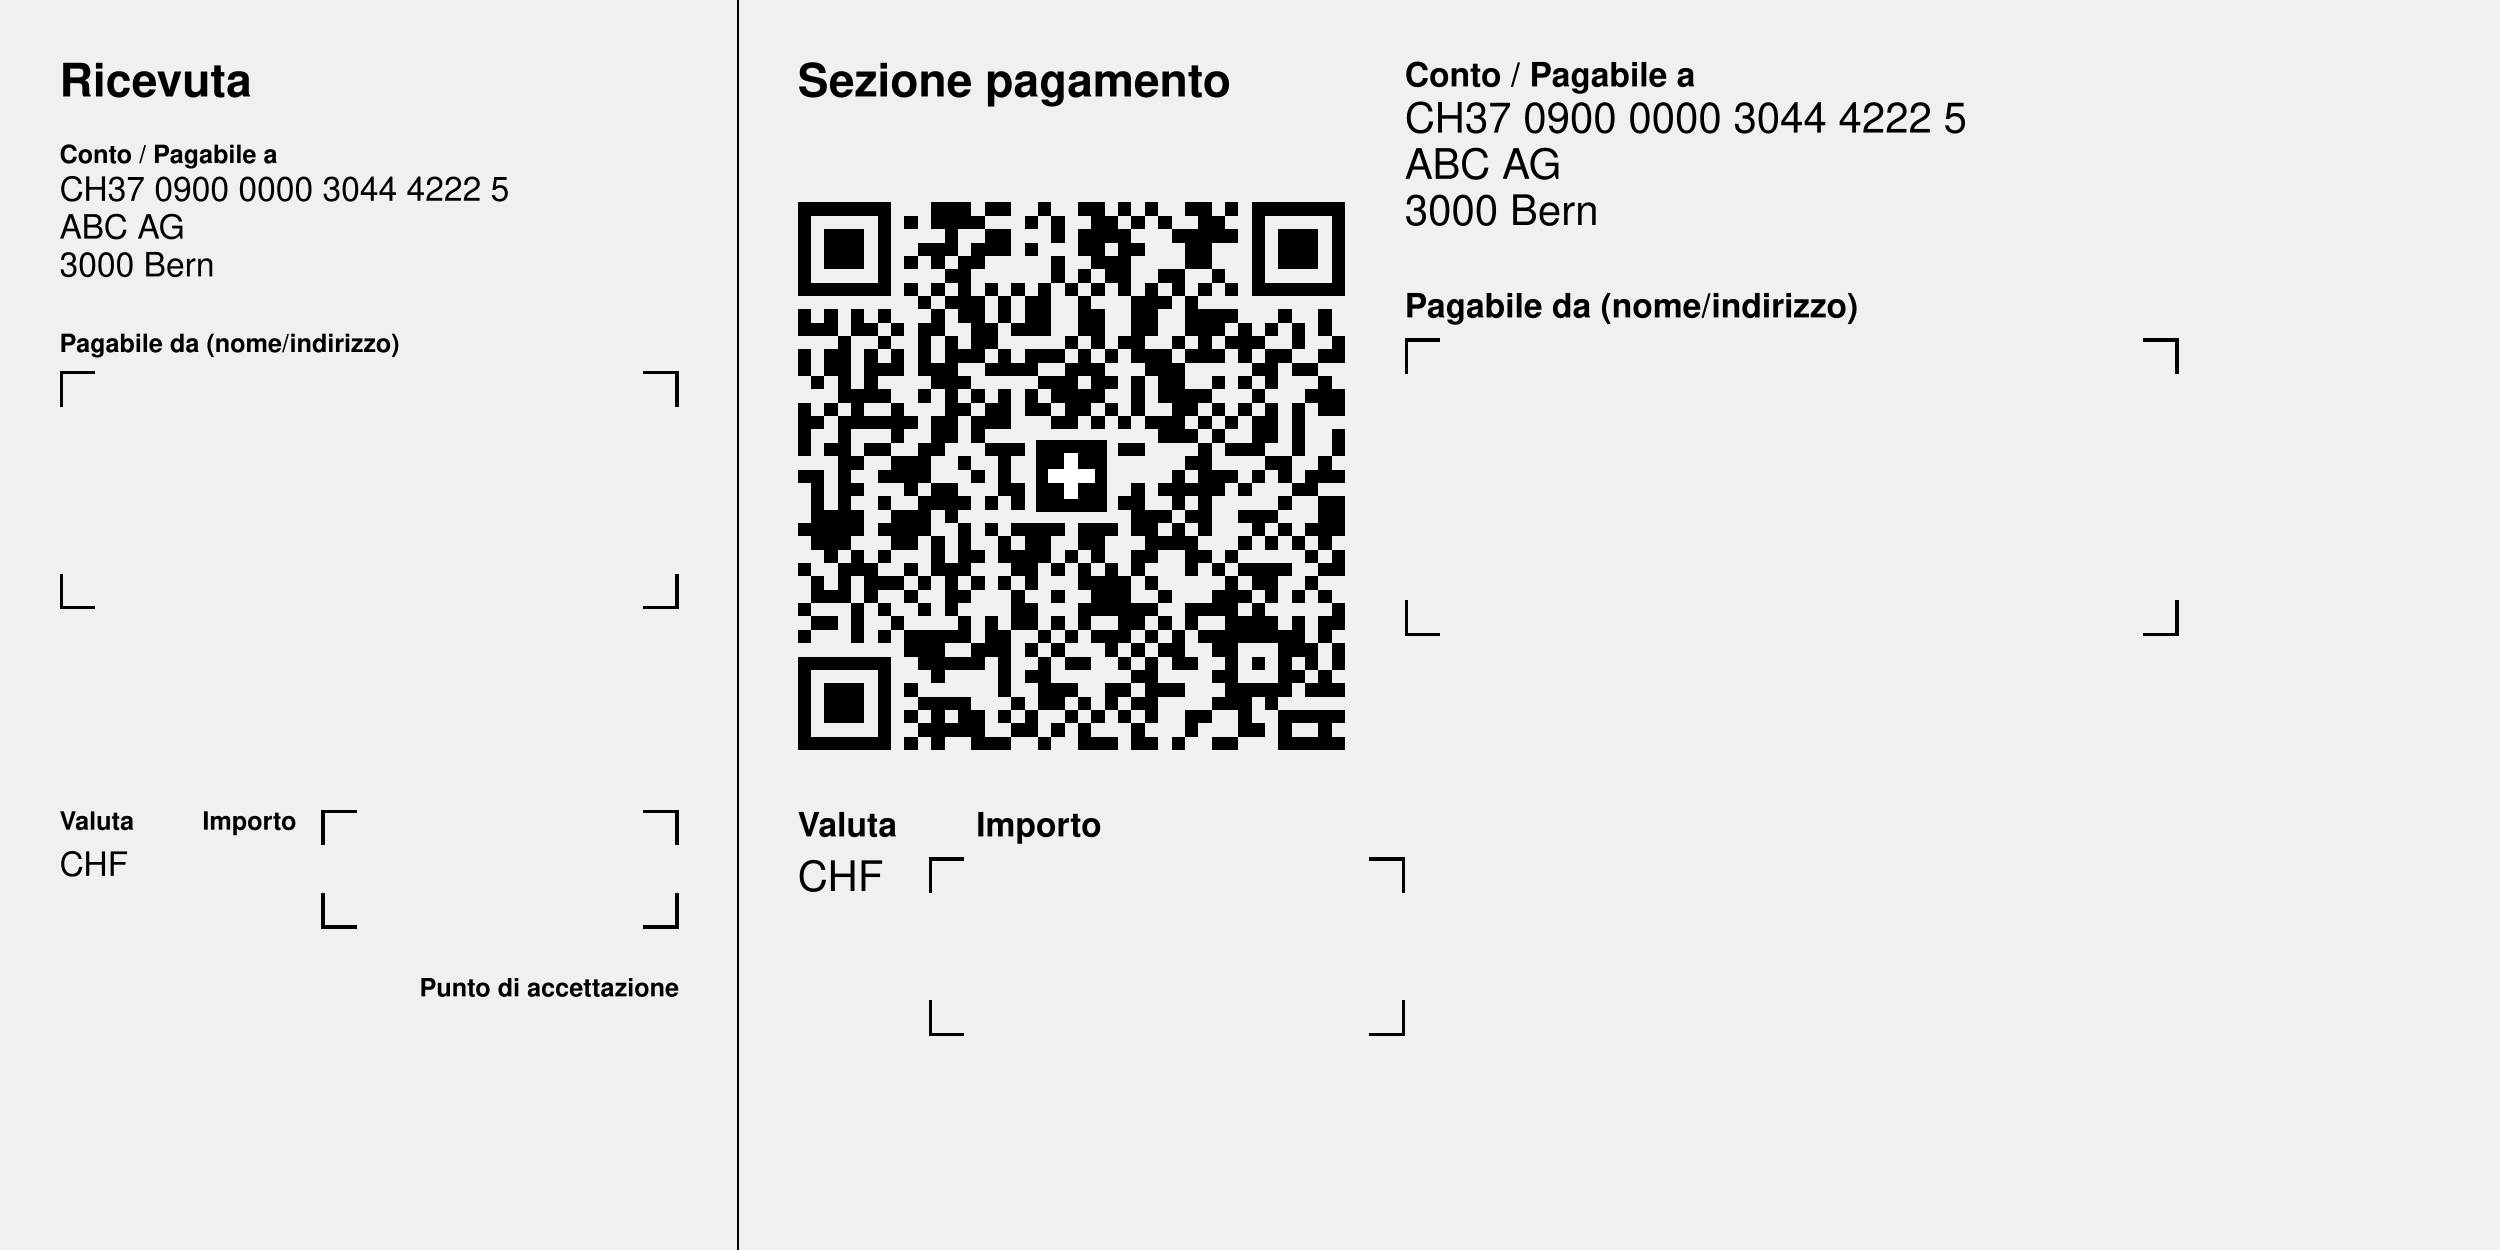
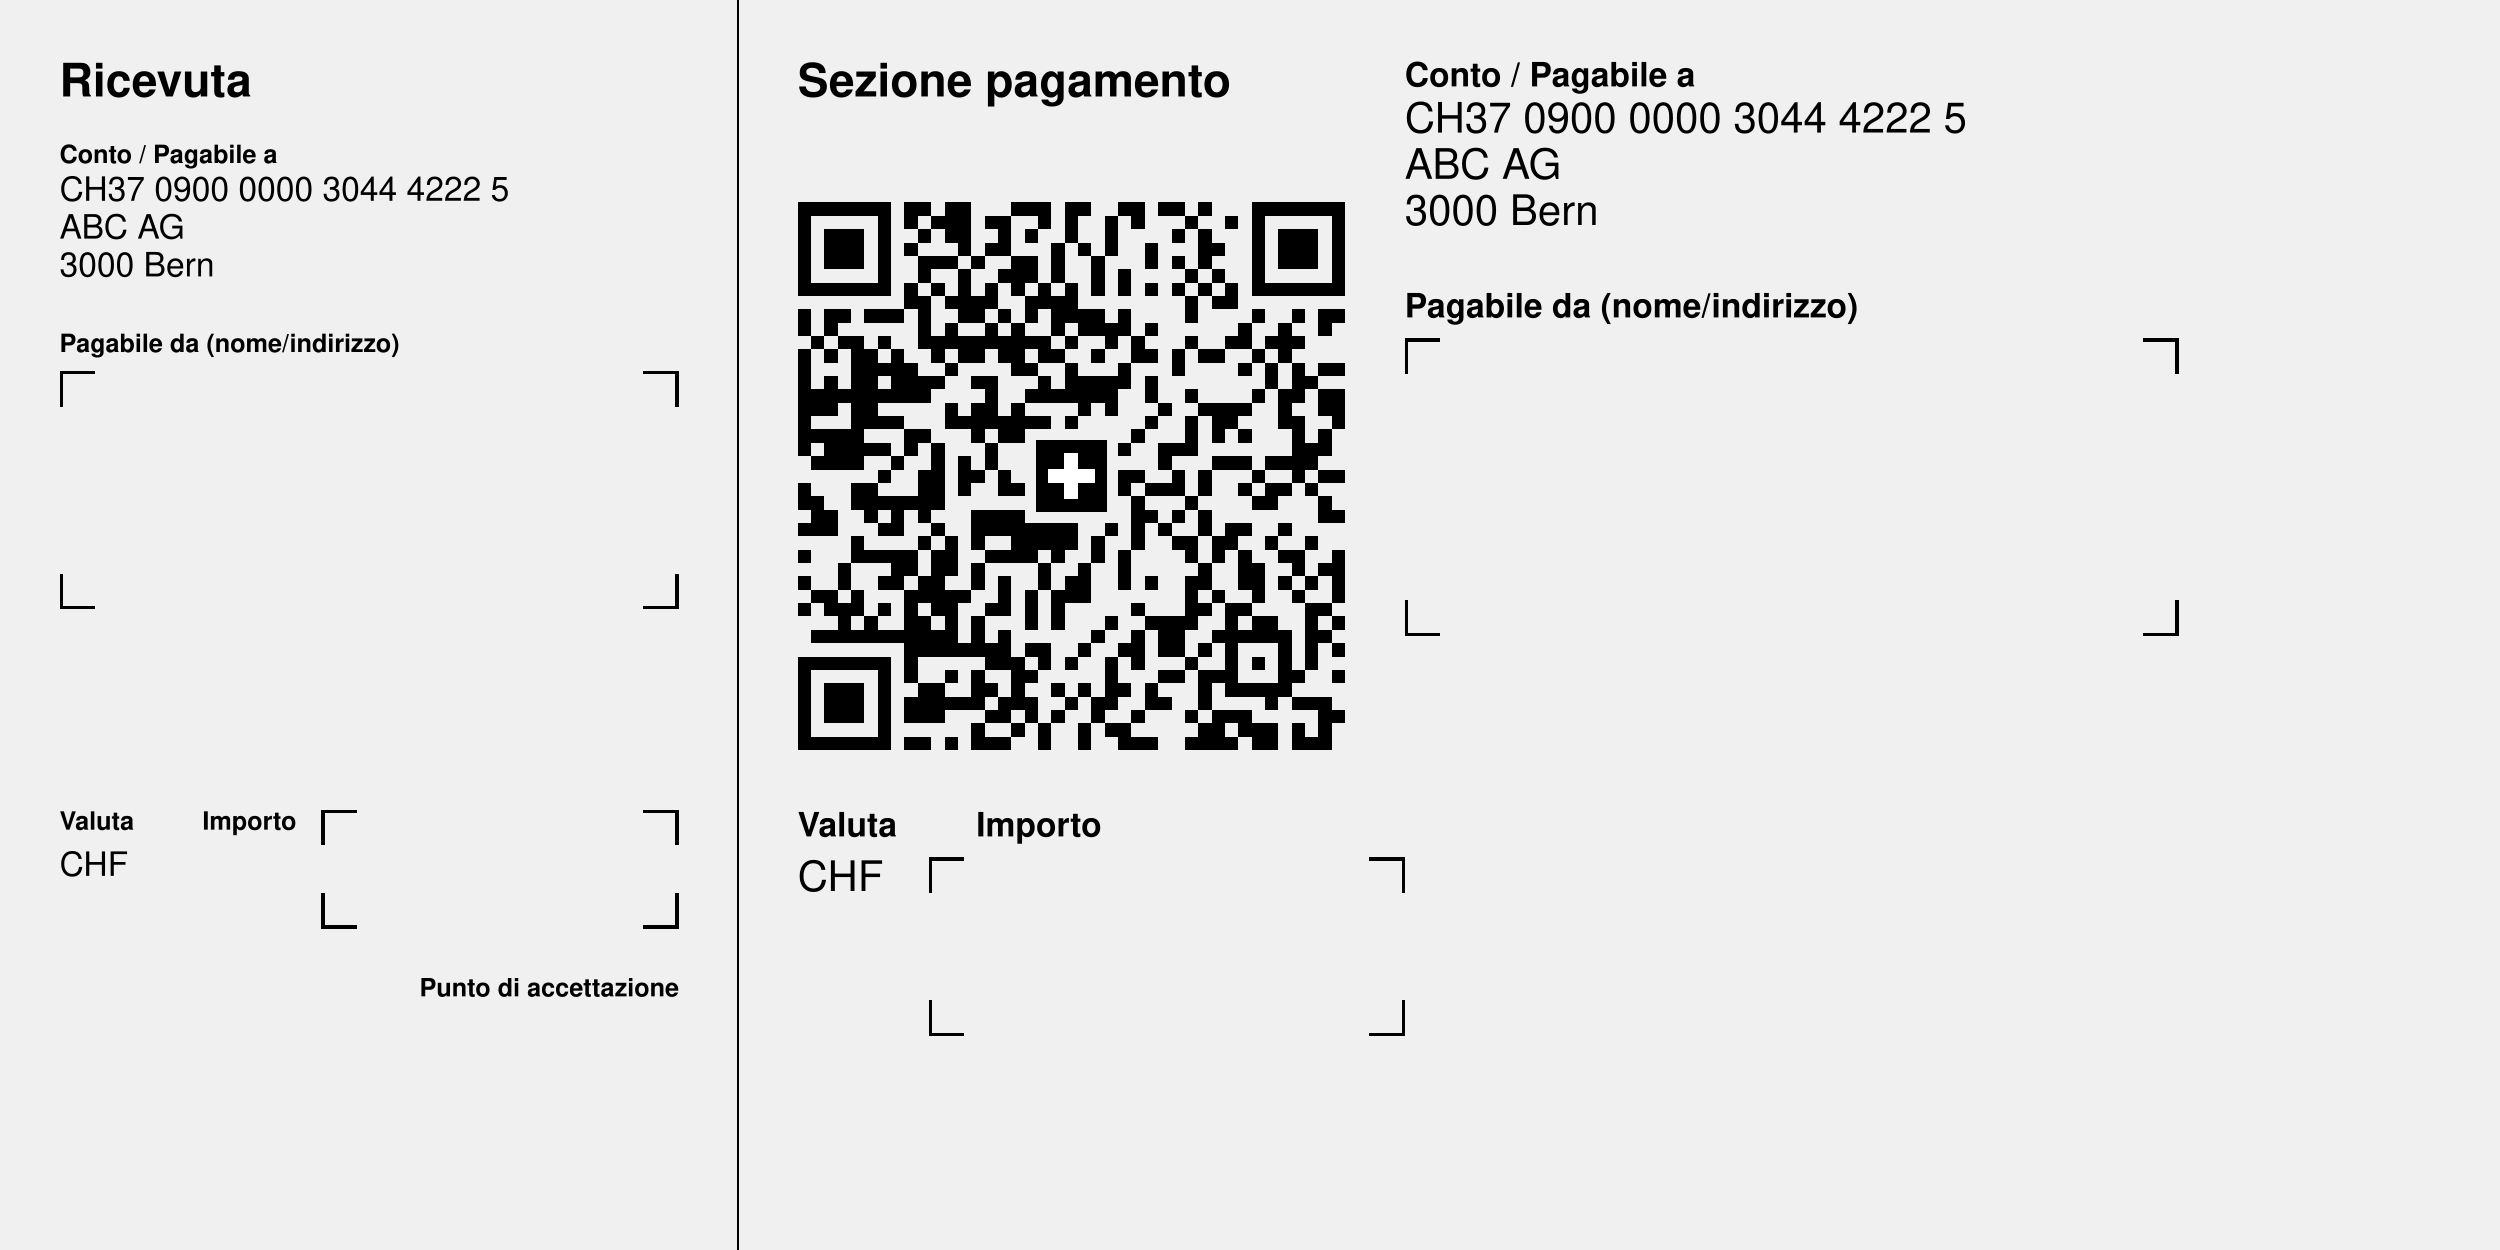
<svg xmlns="http://www.w3.org/2000/svg" width="210mm" height="105mm" version="1.1" viewBox="0 0 595.276 297.638">
  <g font-family="Helvetica,Arial,&quot;Liberation Sans&quot;" transform="translate(0 297.638)">
    <g transform="translate(189.921 0)">
      <text x="0" y="-274.665" font-size="11" font-weight="bold">Sezione pagamento</text>
    </g>
    <g transform="translate(189.921 -119.055) scale(3.18)">
-       <path fill="#000000" shape-rendering="crispEdges" d="M0,-41h7v1h-7zm10,0h3v2h-3zm4,0h2v1h-2zm4,0h1v1h-1zm3,0h2v1h-2zm3,0h1v1h-1z m2,0h1v1h-1zm3,0h2v1h-2zm3,0h1v1h-1zm2,0h7v1h-7zm-34,1h1v6h-1zm6,0h1v6h-1z m2,0h1v1h-1zm5,0h1v1h-1zm4,0h1v1h-1zm2,0h1v2h-1zm3,0h2v2h-2zm3,0h1v1h-1z m2,0h1v1h-1zm3,0h2v2h-2zm4,0h1v6h-1zm6,0h1v6h-1zm-38,1h3v3h-3zm9,0h1v2h-1z m3,0h2v2h-2zm7,0h1v2h-1zm3,0h1v5h-1zm4,0h2v1h-2zm4,0h1v1h-1zm4,0h3v3h-3z m-27,1h2v1h-2zm4,0h1v2h-1zm4,0h1v1h-1zm5,0h1v2h-1zm3,0h1v1h-1zm4,0h2v2h-2z m-21,1h1v1h-1zm2,0h1v1h-1zm2,0h1v5h-1zm7,0h1v2h-1zm4,0h1v2h-1zm-12,1h1v1h-1z m10,0h1v1h-1zm6,0h2v1h-2zm4,0h1v1h-1zm-30,1h5v1h-5zm7,0h1v1h-1zm2,0h1v1h-1z m4,0h1v1h-1zm2,0h1v1h-1zm2,0h1v4h-1zm2,0h1v1h-1zm2,0h1v1h-1zm4,0h1v4h-1z m2,0h1v1h-1zm2,0h1v1h-1zm2,0h1v1h-1zm3,0h5v1h-5zm-26,1h1v1h-1zm2,0h1v1h-1z m2,0h1v5h-1zm2,0h1v2h-1zm2,0h1v3h-1zm4,0h1v3h-1zm4,0h1v5h-1zm2,0h1v1h-1z m2,0h1v3h-1zm-29,1h1v2h-1zm2,0h1v2h-1zm2,0h1v2h-1zm2,0h1v1h-1zm4,0h1v2h-1z m12,0h1v3h-1zm8,0h2v2h-2zm2,0h1v1h-1zm4,0h1v1h-1zm3,0h1v2h-1zm-38,1h1v1h-1z m4,0h1v1h-1zm2,0h1v1h-1zm2,0h1v4h-1zm5,0h1v2h-1zm2,0h1v1h-1zm17,0h1v3h-1z m2,0h1v1h-1zm2,0h1v2h-1zm-34,1h1v5h-1zm3,0h1v1h-1zm5,0h1v8h-1zm9,0h1v1h-1z m4,0h1v1h-1zm4,0h1v1h-1zm2,0h1v2h-1zm2,0h1v1h-1zm2,0h1v1h-1zm6,0h1v2h-1z m-40,1h1v2h-1zm2,0h1v2h-1zm3,0h1v4h-1zm2,0h1v2h-1zm5,0h1v1h-1zm3,0h1v2h-1z m2,0h3v1h-3zm4,0h1v2h-1zm2,0h1v1h-1zm3,0h2v2h-2zm3,0h1v1h-1zm2,0h1v1h-1z m4,0h1v3h-1zm1,0h1v1h-1zm3,0h1v1h-1zm-33,1h1v1h-1zm4,0h1v2h-1zm4,0h1v1h-1z m2,0h2v1h-2zm4,0h1v5h-1zm2,0h1v3h-1zm6,0h1v6h-1zm6,0h1v1h-1zm3,0h2v1h-2z m-36,1h1v1h-1zm11,0h1v1h-1zm6,0h2v1h-2zm5,0h1v1h-1zm2,0h1v3h-1zm2,0h1v2h-1z m4,0h1v1h-1zm2,0h1v1h-1zm6,0h1v3h-1zm-35,1h1v3h-1zm2,0h1v1h-1zm3,0h1v1h-1z m4,0h1v1h-1zm2,0h1v3h-1zm2,0h1v2h-1zm2,0h1v1h-1zm2,0h1v2h-1zm8,0h2v1h-2z m5,0h1v1h-1zm4,0h1v1h-1zm2,0h1v2h-1zm-40,1h1v4h-1zm2,0h1v1h-1zm5,0h1v3h-1z m5,0h1v1h-1zm2,0h1v2h-1zm4,0h1v1h-1zm5,0h1v1h-1zm6,0h1v1h-1zm2,0h1v1h-1z m2,0h1v1h-1zm2,0h1v3h-1zm2,0h1v4h-1zm-36,1h1v1h-1zm2,0h1v10h-1zm2,0h2v1h-2z m3,0h1v1h-1zm2,0h1v3h-1zm3,0h1v2h-1zm6,0h1v1h-1zm3,0h1v1h-1zm2,0h1v1h-1z m2,0h2v1h-2zm4,0h1v1h-1zm2,0h1v1h-1zm2,0h1v3h-1zm-7,1h1v1h-1zm2,0h1v1h-1z m2,0h1v1h-1zm9,0h1v2h-1zm-38,1h1v1h-1zm3,0h2v1h-2zm4,0h1v3h-1zm5,0h3v1h-3z m10,0h2v1h-2zm6,0h1v7h-1zm2,0h2v1h-2zm-28,1h1v1h-1zm3,0h2v2h-2zm5,0h1v1h-1z m3,0h1v3h-1zm14,0h1v1h-1zm6,0h2v1h-2zm4,0h1v2h-1zm-39,1h2v1h-2zm6,0h1v1h-1z m7,0h1v1h-1zm15,0h1v3h-1zm3,0h2v1h-2zm3,0h1v1h-1zm2,0h1v1h-1zm2,0h1v2h-1z m2,0h1v1h-1zm-39,1h1v5h-1zm3,0h1v1h-1zm4,0h1v1h-1zm2,0h2v2h-2zm6,0h1v2h-1z m9,0h1v4h-1zm2,0h1v1h-1zm2,0h1v1h-1zm2,0h1v1h-1zm2,0h1v1h-1zm4,0h1v1h-1z m-31,1h1v1h-1zm3,0h1v3h-1zm3,0h1v1h-1zm2,0h1v1h-1zm10,0h1v1h-1zm12,0h1v1h-1z m3,0h2v3h-2zm-37,1h1v4h-1zm2,0h1v2h-1zm3,0h2v3h-2zm4,0h1v1h-1zm15,0h1v4h-1z m1,0h1v1h-1zm2,0h1v1h-1zm4,0h3v1h-3zm-33,1h1v1h-1zm6,0h1v1h-1zm6,0h1v4h-1z m2,0h1v1h-1zm2,0h4v1h-4zm5,0h2v2h-2zm2,0h1v1h-1zm5,0h1v2h-1zm6,0h1v1h-1z m2,0h1v1h-1zm2,0h1v1h-1zm-28,1h1v3h-1zm5,0h1v2h-1zm2,0h2v2h-2zm10,0h1v1h-1z m2,0h1v3h-1zm4,0h1v1h-1zm2,0h1v1h-1zm2,0h1v1h-1zm2,0h1v1h-1zm-35,1h1v2h-1z m2,0h1v1h-1zm7,0h1v1h-1zm3,0h1v2h-1zm4,0h1v1h-1zm2,0h1v1h-1zm3,0h1v2h-1z m5,0h1v1h-1zm2,0h1v1h-1zm6,0h1v1h-1zm2,0h1v2h-1zm-40,1h1v1h-1zm3,0h1v3h-1z m2,0h1v3h-1zm3,0h1v1h-1zm3,0h1v4h-1zm6,0h1v2h-1zm2,0h1v1h-1zm2,0h1v2h-1z m2,0h1v4h-1zm8,0h1v1h-1zm2,0h4v1h-4zm6,0h1v1h-1zm-38,1h1v2h-1zm5,0h2v1h-2z m3,0h1v1h-1zm4,0h1v1h-1zm2,0h1v1h-1zm7,0h1v3h-1zm2,0h1v5h-1zm2,0h1v1h-1z m6,0h1v10h-1zm2,0h2v1h-2zm4,0h1v1h-1zm-36,1h1v1h-1zm6,0h1v1h-1zm4,0h1v1h-1z m4,0h1v3h-1zm3,0h1v1h-1zm8,0h1v1h-1zm4,0h1v2h-1zm2,0h1v1h-1zm2,0h1v1h-1z m2,0h1v1h-1zm2,0h1v1h-1zm-39,1h1v1h-1zm4,0h1v3h-1zm2,0h1v1h-1zm3,0h1v1h-1z m8,0h1v2h-1zm4,0h1v2h-1zm4,0h2v1h-2zm4,0h2v1h-2zm5,0h1v3h-1zm6,0h1v2h-1z m-39,1h2v1h-2zm6,0h1v1h-1zm5,0h1v2h-1zm2,0h1v3h-1zm5,0h1v1h-1zm6,0h1v1h-1z m2,0h1v1h-1zm2,0h1v1h-1zm4,0h1v2h-1zm2,0h1v2h-1zm2,0h1v3h-1zm2,0h1v2h-1z m-39,1h1v1h-1zm6,0h1v1h-1zm2,0h3v2h-3zm3,0h1v1h-1zm4,0h1v5h-1zm3,0h1v1h-1z m2,0h1v1h-1zm2,0h2v1h-2zm4,0h1v1h-1zm2,0h1v3h-1zm2,0h2v1h-2zm6,0h1v5h-1z m-23,1h1v2h-1zm4,0h1v1h-1zm2,0h1v1h-1zm4,0h1v1h-1zm2,0h1v1h-1zm2,0h1v1h-1z m4,0h1v1h-1zm7,0h1v2h-1zm2,0h1v2h-1zm-40,1h7v1h-7zm9,0h4v1h-4zm9,0h1v4h-1z m2,0h2v1h-2zm4,0h1v1h-1zm2,0h1v5h-1zm3,0h1v1h-1zm5,0h1v1h-1zm-34,1h1v6h-1z m6,0h1v6h-1zm4,0h1v1h-1zm7,0h1v1h-1zm8,0h1v1h-1zm6,0h1v1h-1zm6,0h1v1h-1z m2,0h1v2h-1zm-37,1h3v3h-3zm6,0h1v1h-1zm11,0h2v1h-2zm4,0h2v1h-2zm4,0h2v1h-2z m6,0h1v4h-1zm1,0h2v1h-2zm4,0h1v1h-1zm2,0h1v1h-1zm-31,1h4v1h-4zm7,0h1v1h-1z m3,0h1v1h-1zm2,0h1v1h-1zm2,0h1v1h-1zm2,0h1v1h-1zm6,0h1v1h-1zm4,0h1v1h-1z m-27,1h1v1h-1zm2,0h1v3h-1zm2,0h2v2h-2zm3,0h1v1h-1zm2,0h1v2h-1zm3,0h1v1h-1z m2,0h1v1h-1zm2,0h1v1h-1zm5,0h2v1h-2zm7,0h5v1h-5zm-27,1h1v1h-1zm2,0h1v1h-1z m5,0h1v1h-1zm3,0h1v1h-1zm2,0h1v2h-1zm4,0h1v2h-1zm4,0h1v1h-1zm5,0h1v1h-1z m2,0h1v2h-1zm3,0h1v2h-1zm-38,1h5v1h-5zm7,0h1v1h-1zm5,0h3v1h-3zm5,0h1v1h-1z m4,0h2v1h-2zm4,0h1v1h-1zm2,0h1v1h-1zm3,0h2v1h-2zm6,0h2v1h-2zm3,0h1v1h-1z" />
+       <path fill="#000000" shape-rendering="crispEdges" d="M0,-41h7v1h-7zm8,0h2v1h-2zm3,0h2v3h-2zm5,0h3v1h-3zm4,0h1v3h-1zm1,0h1v1h-1z m3,0h2v1h-2zm3,0h2v1h-2zm3,0h1v1h-1zm4,0h7v1h-7zm-34,1h1v6h-1zm6,0h1v6h-1z m2,0h1v1h-1zm2,0h1v1h-1zm4,0h2v1h-2zm4,0h1v1h-1zm5,0h1v3h-1zm2,0h1v1h-1z m4,0h1v1h-1zm3,0h1v1h-1zm2,0h1v6h-1zm6,0h1v6h-1zm-38,1h3v3h-3zm7,0h1v1h-1z m6,0h1v2h-1zm2,0h1v1h-1zm11,0h1v1h-1zm2,0h1v3h-1zm6,0h3v3h-3zm-28,1h1v1h-1z m4,0h1v1h-1zm2,0h1v1h-1zm5,0h1v3h-1zm2,0h1v1h-1zm5,0h1v2h-1zm5,0h1v1h-1z m-22,1h3v1h-3zm4,0h1v1h-1zm3,0h2v2h-2zm6,0h1v3h-1zm6,0h1v1h-1zm-19,1h1v1h-1z m3,0h1v4h-1zm3,0h1v1h-1zm9,0h1v2h-1zm5,0h1v1h-1zm2,0h1v1h-1zm-30,1h5v1h-5z m7,0h1v2h-1zm2,0h1v1h-1zm4,0h1v2h-1zm2,0h1v1h-1zm2,0h1v2h-1zm2,0h1v3h-1z m6,0h1v1h-1zm2,0h1v1h-1zm2,0h1v1h-1zm2,0h1v2h-1zm3,0h5v1h-5zm-26,1h1v4h-1z m2,0h1v1h-1zm2,0h1v2h-1zm4,0h1v2h-1zm2,0h1v3h-1zm10,0h1v2h-1zm2,0h1v1h-1z m-31,1h1v2h-1zm2,0h2v1h-2zm3,0h3v1h-3zm10,0h1v1h-1zm6,0h2v2h-2zm3,0h1v2h-1z m10,0h1v1h-1zm3,0h1v1h-1zm2,0h2v1h-2zm-37,1h1v1h-1zm9,0h1v2h-1zm3,0h1v2h-1z m2,0h1v4h-1zm7,0h1v2h-1zm3,0h1v1h-1zm7,0h1v2h-1zm3,0h1v3h-1zm3,0h1v1h-1z m-38,1h1v1h-1zm2,0h2v1h-2zm3,0h1v1h-1zm4,0h1v2h-1zm2,0h2v2h-2zm3,0h1v2h-1z m2,0h2v1h-2zm3,0h1v1h-1zm5,0h1v2h-1zm4,0h1v1h-1zm3,0h1v1h-1zm3,0h1v1h-1z m2,0h1v1h-1zm-37,1h1v8h-1zm2,0h1v1h-1zm2,0h2v6h-2zm3,0h1v4h-1zm11,0h2v1h-2z m4,0h1v1h-1zm4,0h1v1h-1zm2,0h1v2h-1zm2,0h2v1h-2zm4,0h1v1h-1zm-28,1h1v1h-1z m2,0h1v3h-1zm3,0h1v1h-1zm6,0h1v1h-1zm3,0h1v3h-1zm4,0h1v2h-1zm9,0h1v1h-1z m2,0h1v2h-1zm2,0h1v3h-1zm2,0h2v1h-2zm-37,1h1v3h-1zm7,0h2v1h-2zm4,0h2v1h-2z m5,0h1v2h-1zm3,0h3v2h-3zm5,0h1v2h-1zm12,0h1v1h-1zm-37,1h1v2h-1zm2,0h1v1h-1z m3,0h1v1h-1zm3,0h1v1h-1zm5,0h1v3h-1zm3,0h1v1h-1zm2,0h1v1h-1zm10,0h1v1h-1z m5,0h1v1h-1zm2,0h1v3h-1zm3,0h2v2h-2zm-28,1h1v2h-1zm2,0h1v3h-1zm3,0h1v3h-1z m5,0h1v1h-1zm2,0h1v1h-1zm4,0h1v1h-1zm3,0h4v1h-4zm-24,1h2v1h-2zm6,0h1v1h-1z m3,0h1v2h-1zm2,0h2v1h-2zm3,0h1v1h-1zm6,0h1v1h-1zm3,0h1v3h-1zm2,0h2v1h-2z m6,0h1v5h-1zm3,0h1v1h-1zm-39,1h4v1h-4zm7,0h2v1h-2zm17,0h1v1h-1zm6,0h1v1h-1z m2,0h1v1h-1zm6,0h1v2h-1zm-37,1h3v2h-3zm3,0h2v1h-2zm3,0h1v1h-1zm2,0h1v5h-1z m4,0h1v2h-1zm10,0h1v1h-1zm3,0h2v1h-2zm11,0h1v2h-1zm-37,1h1v1h-1zm6,0h1v1h-1z m5,0h1v3h-1zm15,0h1v1h-1zm4,0h3v1h-3zm4,0h2v1h-2zm-29,1h1v1h-1zm3,0h1v4h-1z m4,0h1v1h-1zm2,0h1v2h-1zm9,0h2v1h-2zm4,0h1v2h-1zm2,0h1v2h-1zm4,0h1v1h-1z m5,0h2v1h-2zm-39,1h1v2h-1zm4,0h2v2h-2zm12,0h1v1h-1zm8,0h1v1h-1zm2,0h2v1h-2z m7,0h1v1h-1zm2,0h2v1h-2zm3,0h1v1h-1zm-37,1h1v3h-1zm5,0h3v1h-3zm19,0h1v4h-1z m4,0h1v1h-1zm5,0h2v1h-2zm5,0h1v2h-1zm-37,1h1v2h-1zm3,0h1v1h-1zm2,0h1v2h-1z m6,0h4v2h-4zm13,0h1v1h-1zm2,0h1v1h-1zm2,0h1v2h-1zm10,0h1v1h-1zm-40,1h1v1h-1z m6,0h1v1h-1zm4,0h1v1h-1zm7,0h4v2h-4zm6,0h1v1h-1zm4,0h1v1h-1zm5,0h2v1h-2z m4,0h1v1h-1zm-32,1h1v2h-1zm5,0h1v1h-1zm2,0h1v3h-1zm2,0h1v1h-1zm3,0h1v2h-1z m6,0h1v2h-1zm6,0h2v1h-2zm3,0h2v1h-2zm4,0h1v1h-1zm3,0h1v1h-1zm-38,1h1v1h-1z m5,0h4v1h-4zm5,0h1v5h-1zm4,0h2v1h-2zm3,0h1v1h-1zm2,0h1v1h-1zm5,0h1v3h-1z m5,0h1v1h-1zm2,0h1v1h-1zm2,0h1v3h-1zm3,0h2v1h-2zm4,0h1v4h-1zm-37,1h1v2h-1z m4,0h2v1h-2zm6,0h1v2h-1zm5,0h1v2h-1zm3,0h1v3h-1zm9,0h1v2h-1zm4,0h1v3h-1z m3,0h1v1h-1zm2,0h1v1h-1zm-39,1h1v1h-1zm6,0h2v1h-2zm3,0h1v2h-1zm6,0h1v3h-1z m5,0h1v2h-1zm6,0h1v1h-1zm3,0h1v4h-1zm7,0h1v1h-1zm2,0h1v1h-1zm-37,1h2v1h-2z m3,0h1v2h-1zm4,0h1v7h-1zm3,0h1v5h-1zm1,0h1v1h-1zm5,0h1v3h-1zm2,0h1v3h-1z m12,0h1v1h-1zm6,0h1v1h-1zm-37,1h1v1h-1zm2,0h2v1h-2zm4,0h1v1h-1zm8,0h1v1h-1z m11,0h1v1h-1zm5,0h1v1h-1zm2,0h1v7h-1zm1,0h1v1h-1zm5,0h1v5h-1zm1,0h1v1h-1z m-36,1h1v2h-1zm2,0h1v2h-1zm4,0h1v3h-1zm4,0h1v3h-1zm10,0h1v1h-1zm3,0h3v1h-3z m8,0h2v2h-2zm6,0h1v1h-1zm-39,1h2v1h-2zm3,0h1v1h-1zm2,0h2v1h-2zm4,0h1v2h-1z m5,0h1v3h-1zm7,0h1v1h-1zm3,0h1v3h-1zm2,0h2v2h-2zm4,0h1v1h-1zm2,0h1v1h-1z m3,0h1v5h-1zm3,0h1v1h-1zm-27,1h1v1h-1zm2,0h1v2h-1zm3,0h2v1h-2zm4,0h1v1h-1z m3,0h1v1h-1zm6,0h1v1h-1zm10,0h1v1h-1zm-40,1h7v1h-7zm16,0h1v4h-1zm2,0h1v1h-1z m2,0h1v1h-1zm3,0h1v4h-1zm6,0h1v1h-1zm5,0h1v1h-1zm-34,1h1v6h-1zm6,0h1v6h-1z m5,0h1v1h-1zm2,0h1v3h-1zm4,0h1v1h-1zm10,0h2v1h-2zm3,0h1v3h-1zm1,0h1v1h-1z m6,0h1v1h-1zm3,0h1v1h-1zm-38,1h3v3h-3zm7,0h2v3h-2zm5,0h1v1h-1zm5,0h1v1h-1z m2,0h1v1h-1zm3,0h1v1h-1zm2,0h1v2h-1zm7,0h3v1h-3zm-25,1h1v2h-1zm3,0h2v1h-2z m4,0h1v2h-1zm2,0h1v2h-1zm3,0h1v1h-1zm2,0h1v2h-1zm5,0h1v1h-1zm8,0h1v1h-1z m2,0h3v1h-3zm-23,1h1v1h-1zm5,0h1v1h-1zm6,0h1v1h-1zm4,0h1v1h-1zm2,0h3v1h-3z m8,0h1v3h-1zm1,0h1v1h-1zm-27,1h1v2h-1zm3,0h1v1h-1zm2,0h1v2h-1zm3,0h1v2h-1z m2,0h2v1h-2zm7,0h2v2h-2zm3,0h3v1h-3zm4,0h1v2h-1zm-36,1h5v1h-5zm7,0h2v1h-2z m3,0h1v1h-1zm3,0h2v1h-2zm10,0h3v1h-3zm5,0h1v1h-1zm3,0h1v1h-1zm2,0h2v1h-2z m4,0h1v1h-1z" />
    </g>
    <g transform="translate(189.921 -119.055)">
      <path fill="#000000" shape-rendering="crispEdges" d="M56.693,-73.701h17.008v17.008h-17.008z" />
      <path fill="#FFFFFF" shape-rendering="crispEdges" d="M63.543,-70.709h3.307v11.024h-3.307zm-3.858,3.858h11.024v3.307h-11.024z" />
    </g>
    <g transform="translate(189.921 0)">
      <text x="0" y="-98.482" font-size="8" font-weight="bold">Valuta</text>
      <text x="0" y="-85.482" font-size="10">CHF</text>
      <text x="42.52" y="-98.482" font-size="8" font-weight="bold">Importo</text>
      <path stroke="#000000" stroke-width="0.75" shape-rendering="crispEdges" fill="none" d="M31.556,-59.466l0,8.129l8.129,0m96.378,0l8.129,0l0,-8.129m0,-25.512l0,-8.129l-8.129,0m-96.378,0l-8.129,0l0,8.129" />
    </g>
    <g transform="translate(334.488 0)">
      <text x="0" y="-277.065" font-size="8" font-weight="bold">Conto / Pagabile a</text>
      <text x="0" y="-266.065" font-size="10">CH37 0900 0000 3044 4222 5</text>
      <text x="0" y="-255.065" font-size="10">ABC AG</text>
      <text x="0" y="-244.065" font-size="10">3000 Bern</text>
      <text x="0" y="-222.065" font-size="8" font-weight="bold">Pagabile da (nome/indirizzo)</text>
      <path stroke="#000000" stroke-width="0.75" shape-rendering="crispEdges" fill="none" d="M0.375,-154.702l0,8.129l8.129,0m167.244,0l8.129,0l0,-8.129m0,-53.858l0,-8.129l-8.129,0m-167.244,0l-8.129,0l0,8.129" />
    </g>
    <g transform="translate(14.173 0)">
      <text x="0" y="-274.665" font-size="11" font-weight="bold">Ricevuta</text>
      <text x="0" y="-258.822" font-size="6" font-weight="bold">Conto / Pagabile a</text>
      <text x="0" y="-249.822" font-size="8">CH37 0900 0000 3044 4222 5</text>
      <text x="0" y="-240.822" font-size="8">ABC AG</text>
      <text x="0" y="-231.822" font-size="8">3000 Bern</text>
      <text x="0" y="-213.822" font-size="6" font-weight="bold">Pagabile da (nome/indirizzo)</text>
      <path stroke="#000000" stroke-width="0.75" shape-rendering="crispEdges" fill="none" d="M0.375,-161.033l0,8.129l8.129,0m130.394,0l8.129,0l0,-8.129m0,-39.685l0,-8.129l-8.129,0m-130.394,0l-8.129,0l0,8.129" />
      <text x="0" y="-100.082" font-size="6" font-weight="bold">Valuta</text>
      <text x="0" y="-89.082" font-size="8">CHF</text>
      <text x="34.016" y="-100.082" font-size="6" font-weight="bold">Importo</text>
      <path stroke="#000000" stroke-width="0.75" shape-rendering="crispEdges" fill="none" d="M62.737,-85.039l0,8.129l8.129,0m68.031,0l8.129,0l0,-8.129m0,-11.339l0,-8.129l-8.129,0m-68.031,0l-8.129,0l0,8.129" />
      <text x="85.722" y="-60.397" font-size="6" font-weight="bold">Punto di accettazione</text>
    </g>
    <path stroke="#000000" stroke-width="0.5" shape-rendering="crispEdges" fill="none" d="M175.748,0l0,-297.638" />
  </g>
</svg>
